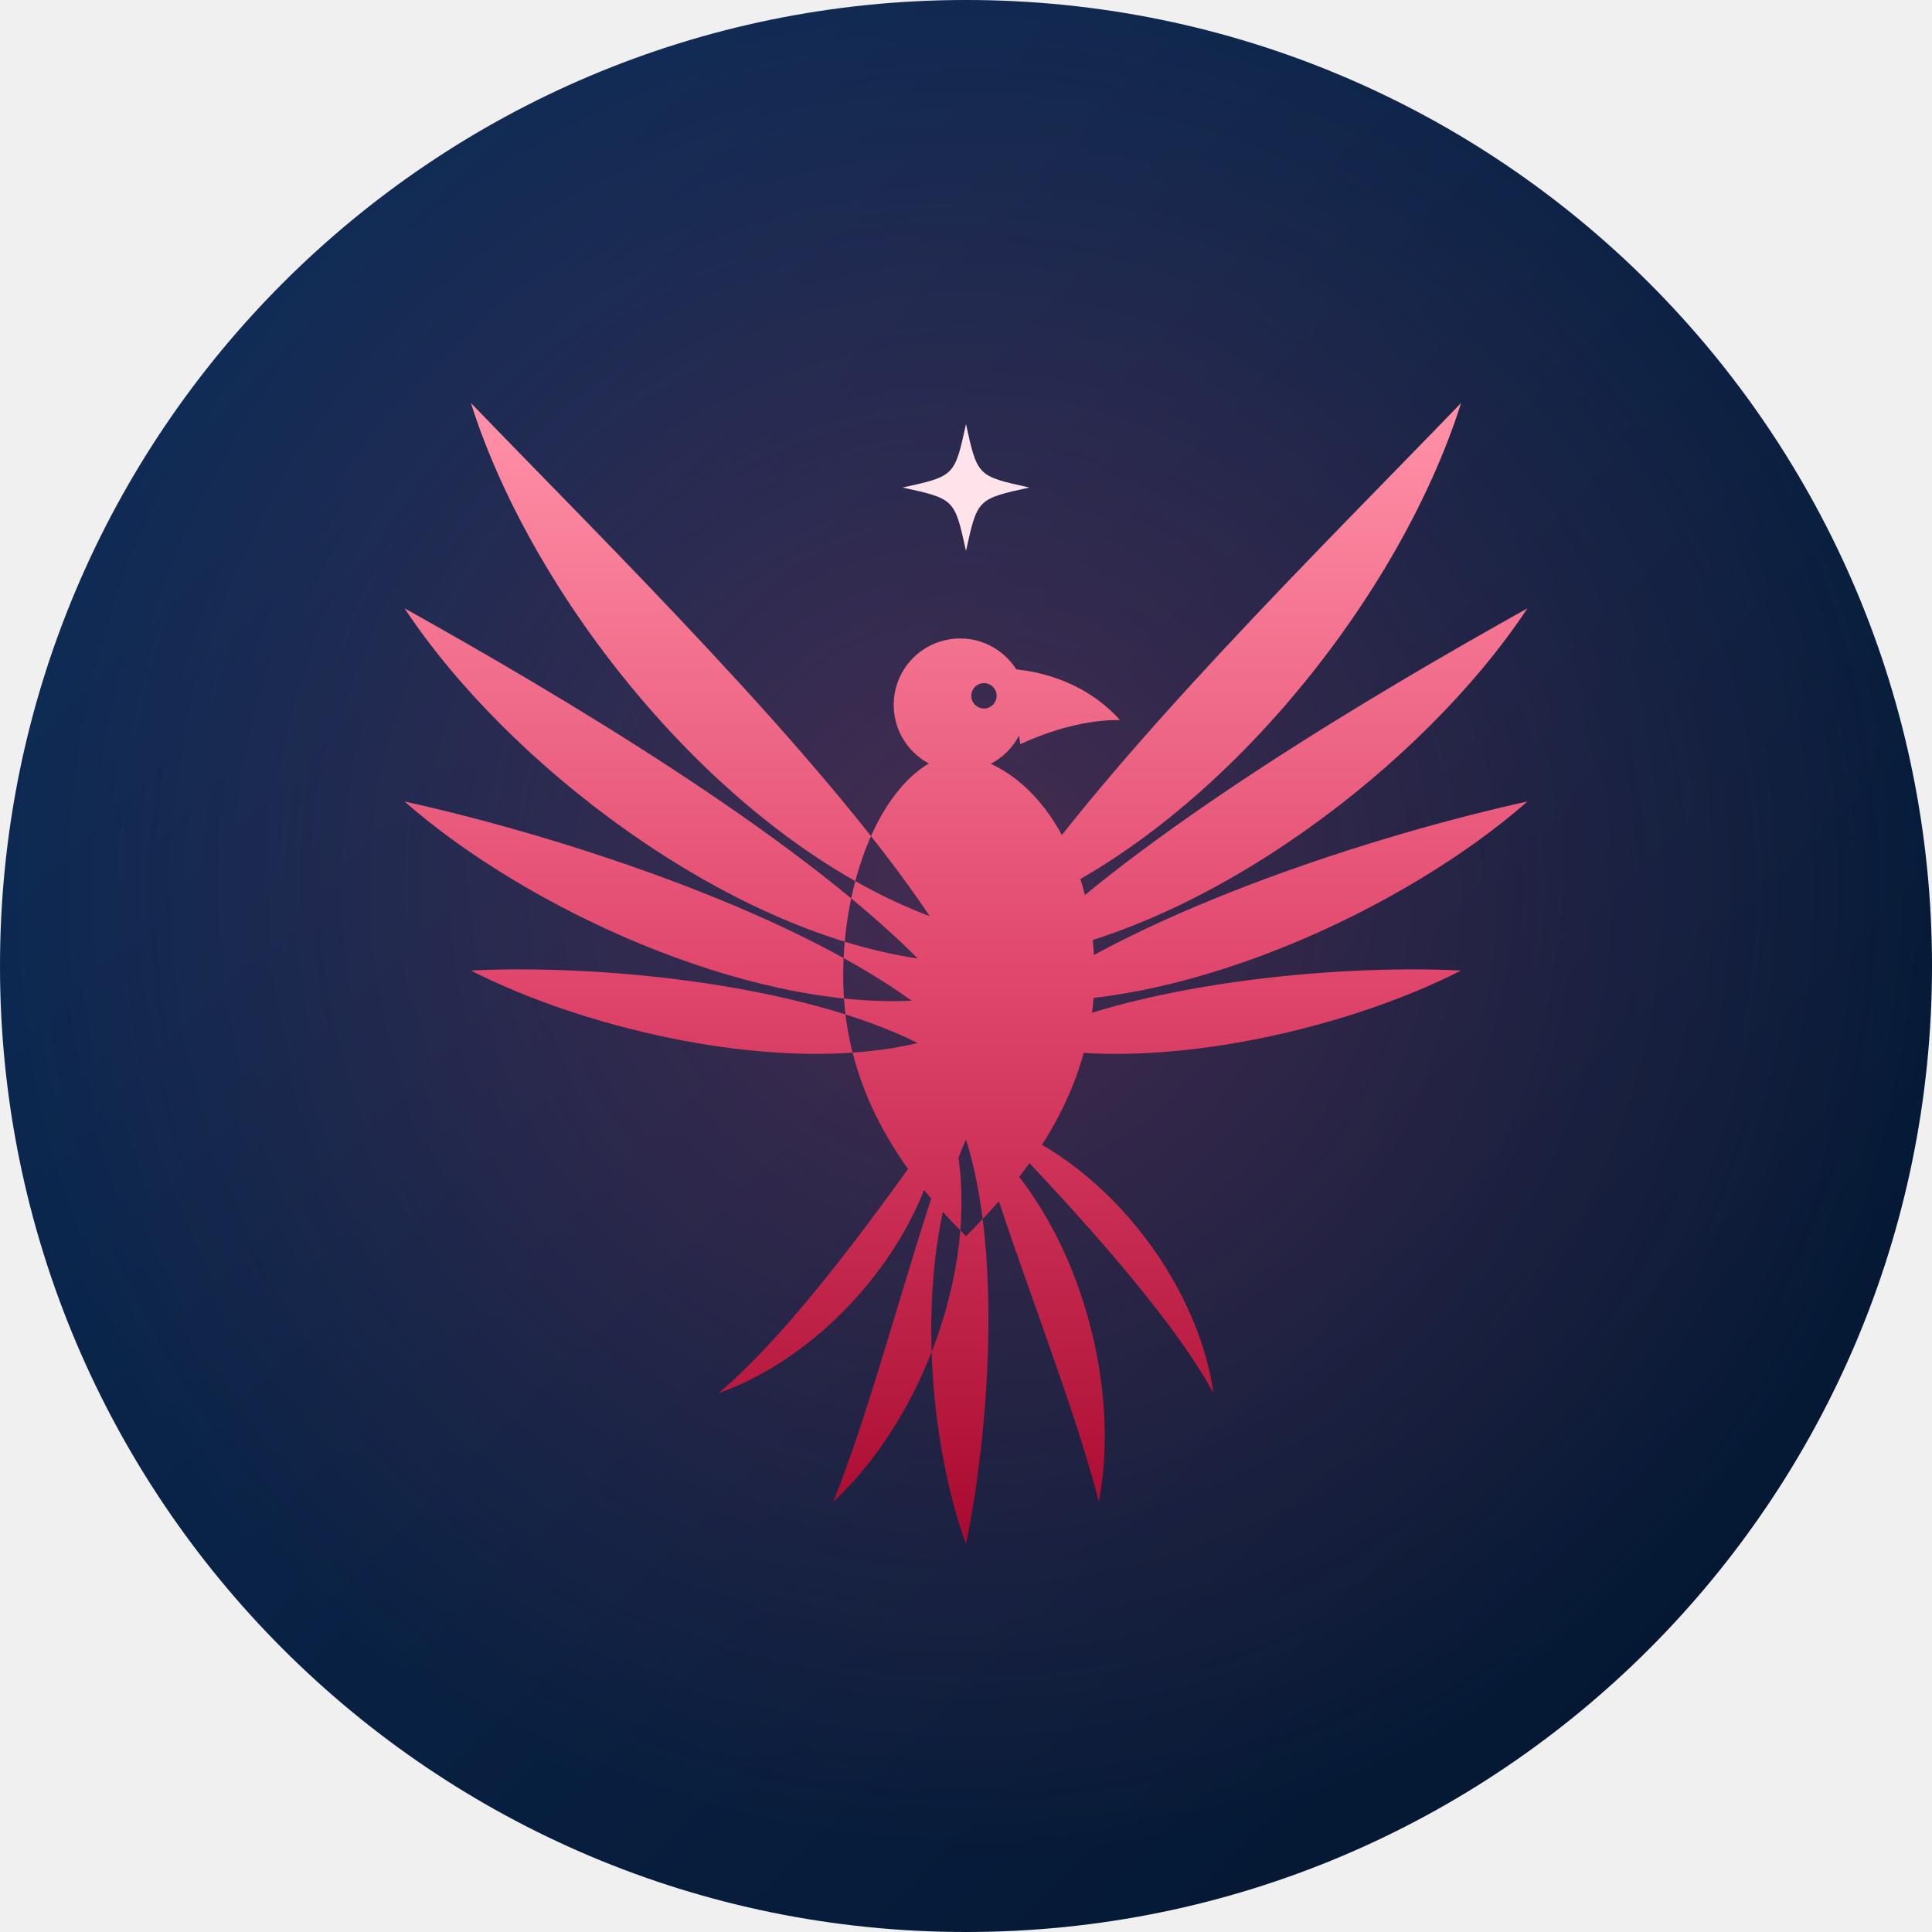
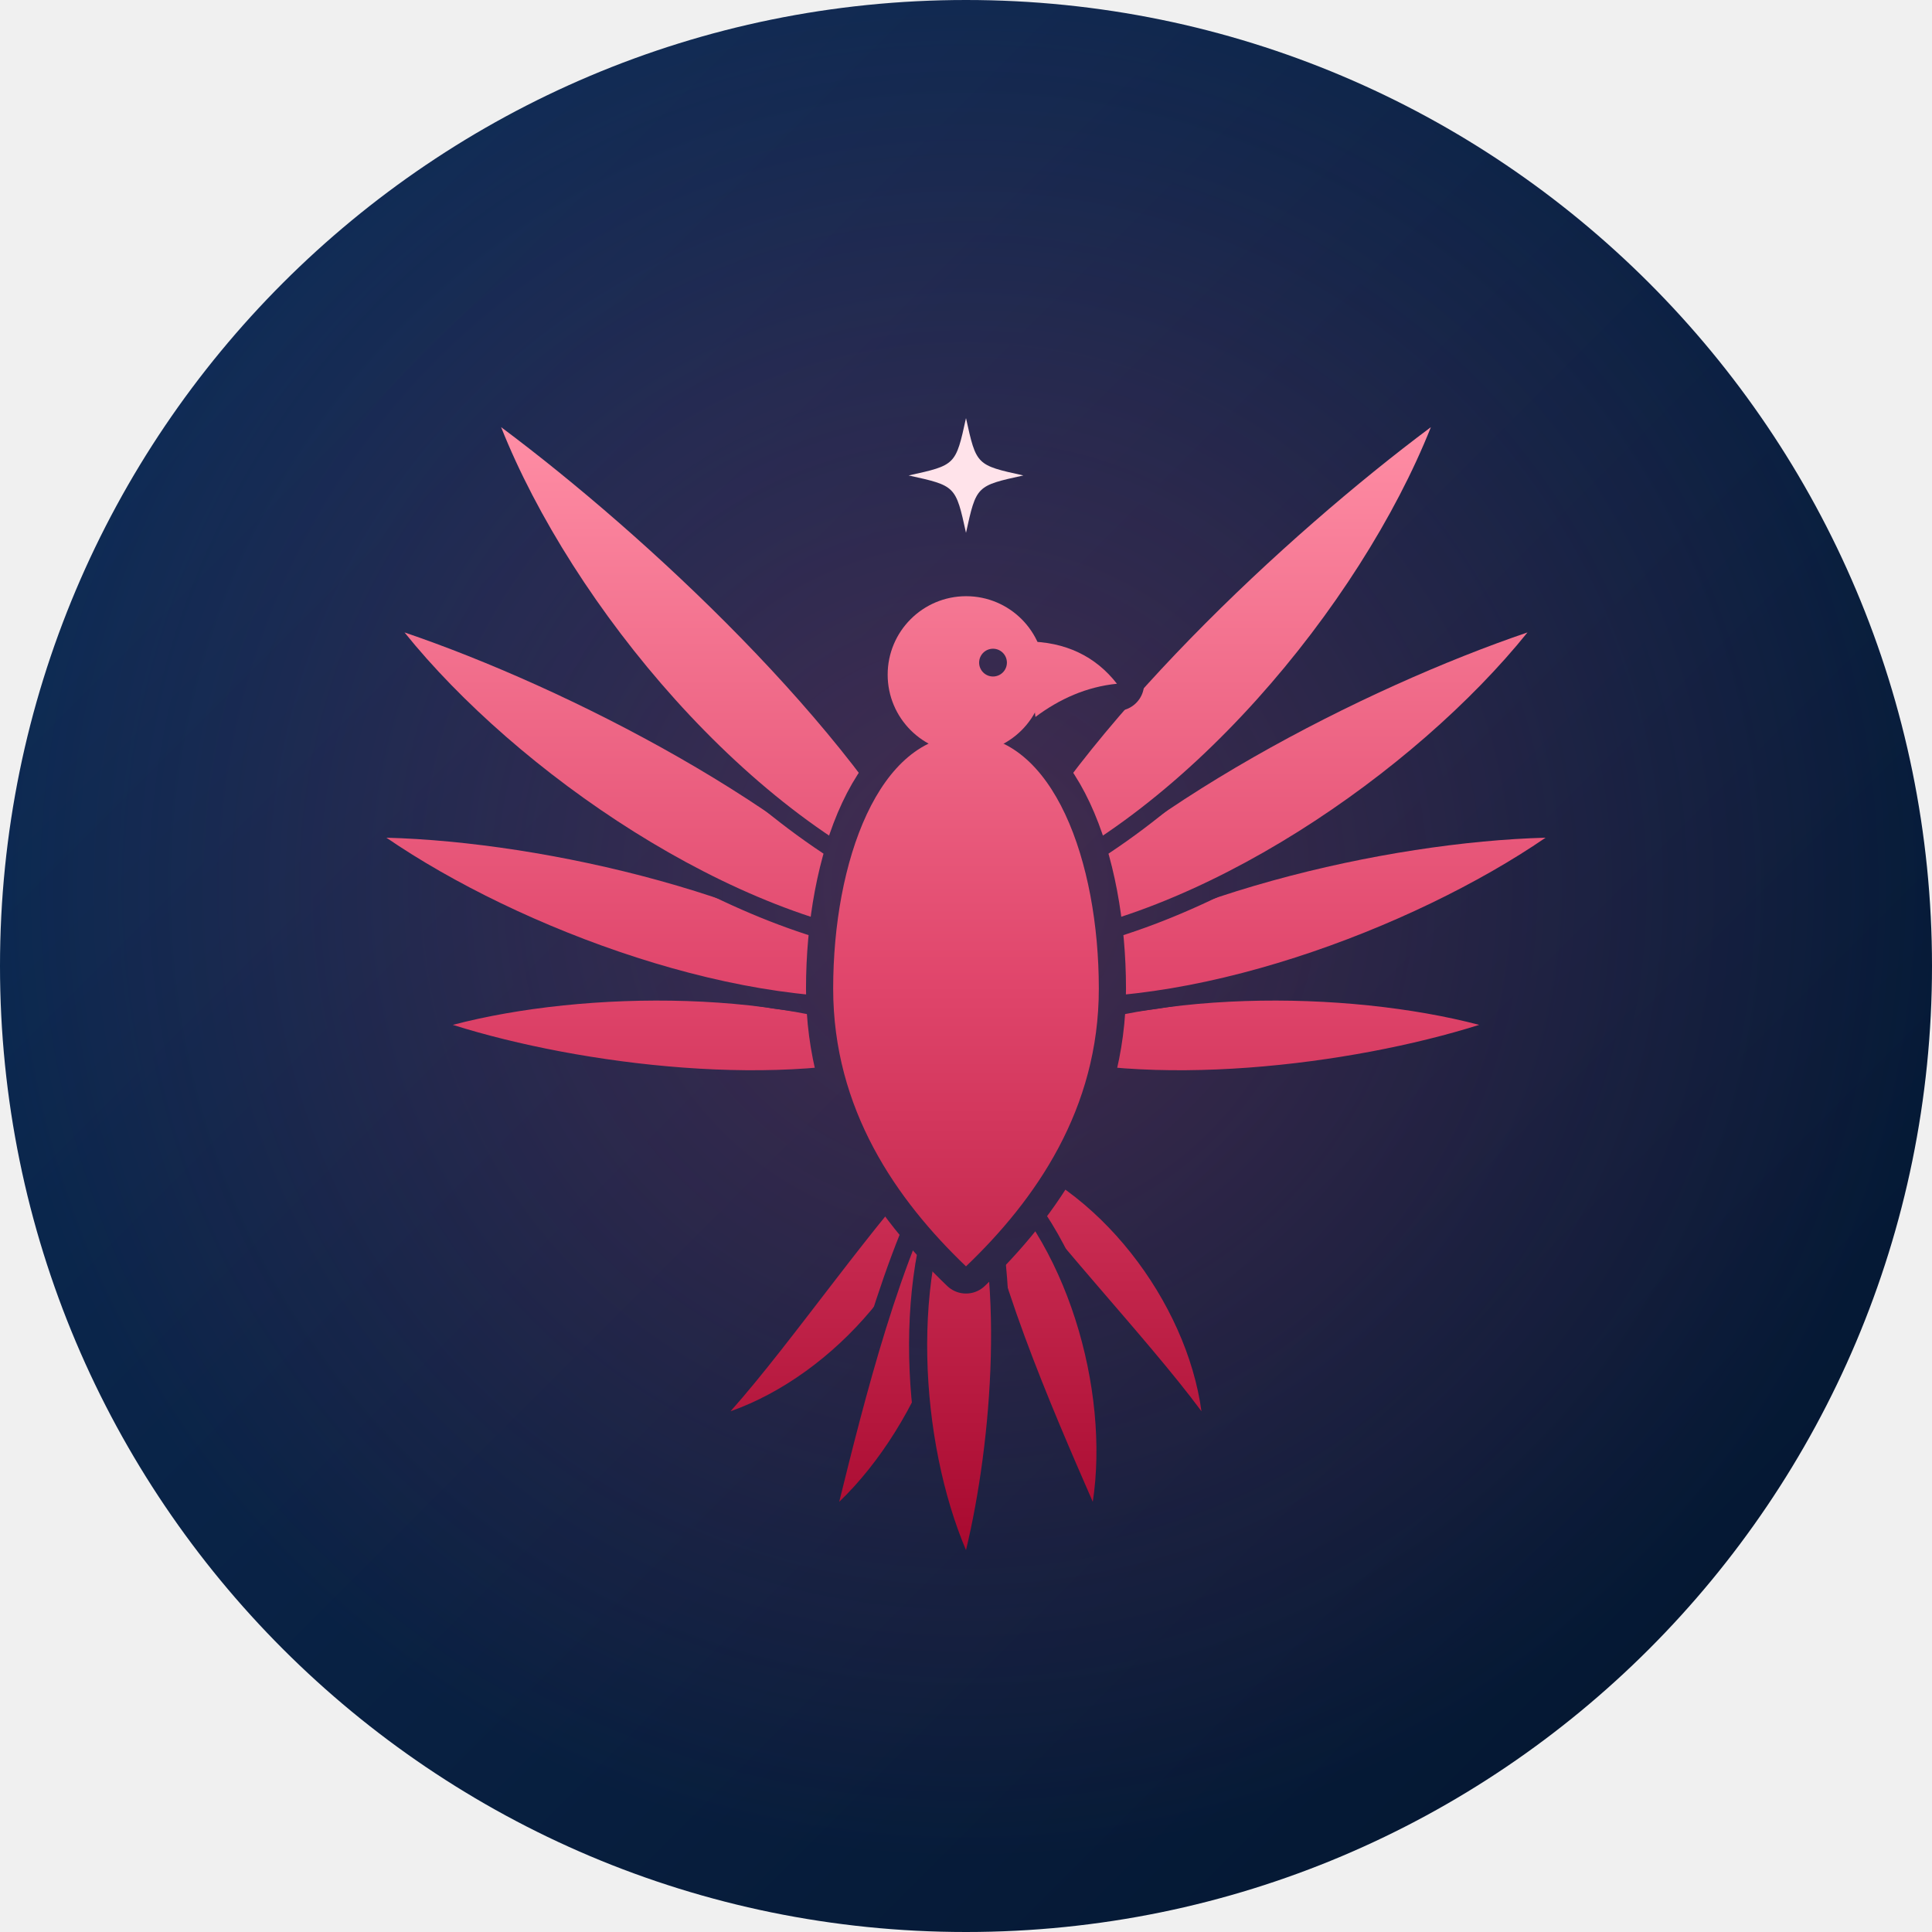
<svg xmlns="http://www.w3.org/2000/svg" viewBox="0 0 512 512" width="512" height="512">
  <defs>
    <linearGradient id="bg" x1="0" y1="0" x2="1" y2="1">
      <stop offset="0" stop-color="#0E2F5C" />
      <stop offset="1" stop-color="#03142C" />
    </linearGradient>
-     <linearGradient id="g" x1="0" y1="99" x2="0" y2="470" gradientUnits="userSpaceOnUse">
+     <linearGradient id="g" x1="0" y1="93" x2="0" y2="468" gradientUnits="userSpaceOnUse">
      <stop offset="0" stop-color="#FF8FA6" />
      <stop offset=".5" stop-color="#E0456B" />
      <stop offset="1" stop-color="#A8092F" />
    </linearGradient>
    <radialGradient id="glow" cx=".5" cy=".46" r=".5">
      <stop offset="0" stop-color="#E0456B" stop-opacity=".28" />
      <stop offset="1" stop-color="#E0456B" stop-opacity="0" />
    </radialGradient>
  </defs>
  <rect width="512" height="512" rx="256" fill="url(#bg)" />
  <rect width="512" height="512" rx="256" fill="url(#glow)" />
-   <g transform="translate(256 256) scale(0.8) translate(-256 -278.5)">
-     <path d="M244 262 C208.1 208.4 136.3 138 92 92 C113.1 158.8 176.5 236.7 244 262Z M268 262 C303.9 208.4 375.7 138 420 92 C398.9 158.8 335.5 236.7 268 262Z M240 276 C198.6 234.4 120.5 188.2 70 160 C104.3 211.9 176.6 266.7 240 276Z M272 276 C313.4 234.4 391.5 188.2 442 160 C407.7 211.9 335.4 266.7 272 276Z M238 290 C195.7 259.4 120 235 70 224 C110.4 259.5 182.7 292.6 238 290Z M274 290 C316.3 259.4 392 235 442 224 C401.6 259.5 329.3 292.6 274 290Z M240 304 C200.6 284.4 134.9 277.9 92 280 C131.3 300.1 195.7 314.7 240 304Z M272 304 C311.4 284.4 377.1 277.9 420 280 C380.7 300.1 316.3 314.7 272 304Z M256 336 C239 373.5 242.4 432.5 256 470 C263.7 432.5 267.9 373.5 256 336Z M252 334 C261.7 375 242.2 428.1 212 456 C225.6 422.6 239.1 367.6 252 334Z M260 334 C292.1 361.3 307.8 415.6 300 456 C291.2 421.1 269.5 368.7 260 334Z M248 330 C243.5 368.5 210 407.4 174 420 C199.4 398.6 229.1 356.7 248 330Z M264 330 C300.9 341.9 332.6 382.2 338 420 C322 391 286.5 353.7 264 330Z M252 208 C284 212 302 252 298 292 C294 326 274 350 256 368 C240 352 220 328 216 294 C212 258 226 214 252 208Z M270 180 C285 181 298 187 307 197 C296 197 285 200 274 205 Z" fill="url(#g)" />
-     <path d="M254 170 a22 22 0 1 0 0.1 0Z M262 184.8 a4.2 4.2 0 1 1 -0.1 0Z" fill="url(#g)" fill-rule="evenodd" />
-     <path d="M256 99 C259.78 116.22 259.78 116.22 277 120 C259.78 123.78 259.78 123.78 256 141 C252.22 123.78 252.22 123.78 235 120 C252.22 116.22 252.22 116.22 256 99Z" fill="#FFE3EA" />
+   <g transform="translate(256 256) scale(0.8) translate(-256 -274.5)">
+     <defs>
+       <mask id="hm7-0" maskUnits="userSpaceOnUse" x="0" y="0" width="512" height="512">
+         <rect width="512" height="512" fill="#fff" />
+         <path d="M256 198 C285 198 300 240 300 282 C300 322 279 352 256 374 C233 352 212 322 212 282 C212 240 227 198 256 198Z M276 167 C289 167 299 172 306 181 C296 182 287 186 279 192Z M256 152 a26 26 0 1 0 0.1 0Z" fill="#000" stroke="#000" stroke-width="18" stroke-linejoin="round" />
+       </mask>
+       <mask id="hm7-1" maskUnits="userSpaceOnUse" x="0" y="0" width="512" height="512">
+         <rect width="512" height="512" fill="#fff" />
+         <path d="M256 198 C285 198 300 240 300 282 C300 322 279 352 256 374 C233 352 212 322 212 282 C212 240 227 198 256 198Z M276 167 C289 167 299 172 306 181 C296 182 287 186 279 192Z M256 152 a26 26 0 1 0 0.1 0Z" fill="#000" stroke="#000" stroke-width="18" stroke-linejoin="round" />
+         <path d="M246 250 C218.1 195.3 150.1 131.9 102 96 C125.4 154.9 184.6 226.6 246 250Z" fill="#000" stroke="#000" stroke-width="12" stroke-linejoin="round" />
+       </mask>
+       <mask id="hm7-2" maskUnits="userSpaceOnUse" x="0" y="0" width="512" height="512">
+         <rect width="512" height="512" fill="#fff" />
+         <path d="M256 198 C285 198 300 240 300 282 C300 322 279 352 256 374 C233 352 212 322 212 282 C212 240 227 198 256 198Z M276 167 C289 167 299 172 306 181 C296 182 287 186 279 192Z M256 152 a26 26 0 1 0 0.1 0Z" fill="#000" stroke="#000" stroke-width="18" stroke-linejoin="round" />
+         <path d="M246 250 C218.1 195.3 150.1 131.9 102 96 C125.4 154.9 184.6 226.6 246 250Z" fill="#000" stroke="#000" stroke-width="12" stroke-linejoin="round" />
+         <path d="M240 266 C201.7 222 123.8 182.3 70 164 C107.1 210.1 178.9 259.9 240 266Z" fill="#000" stroke="#000" stroke-width="12" stroke-linejoin="round" />
+       </mask>
+       <mask id="hm7-3" maskUnits="userSpaceOnUse" x="0" y="0" width="512" height="512">
+         <rect width="512" height="512" fill="#fff" />
+         <path d="M256 198 C285 198 300 240 300 282 C300 322 279 352 256 374 C233 352 212 322 212 282 C212 240 227 198 256 198Z M276 167 C289 167 299 172 306 181 C296 182 287 186 279 192Z M256 152 a26 26 0 1 0 0.1 0Z" fill="#000" stroke="#000" stroke-width="18" stroke-linejoin="round" />
+         <path d="M246 250 C218.1 195.3 150.1 131.9 102 96 C125.4 154.9 184.6 226.6 246 250Z" fill="#000" stroke="#000" stroke-width="12" stroke-linejoin="round" />
+         <path d="M240 266 C201.7 222 123.8 182.3 70 164 C107.1 210.1 178.9 259.9 240 266Z" fill="#000" stroke="#000" stroke-width="12" stroke-linejoin="round" />
+         <path d="M238 284 C194.7 251.2 116.6 233.4 64 232 C108.1 262.2 183 290.3 238 284Z" fill="#000" stroke="#000" stroke-width="12" stroke-linejoin="round" />
+       </mask>
+       <mask id="hm7-4" maskUnits="userSpaceOnUse" x="0" y="0" width="512" height="512">
+         <rect width="512" height="512" fill="#fff" />
+         <path d="M256 198 C285 198 300 240 300 282 C300 322 279 352 256 374 C233 352 212 322 212 282 C212 240 227 198 256 198Z M276 167 C289 167 299 172 306 181 C296 182 287 186 279 192Z M256 152 a26 26 0 1 0 0.1 0Z" fill="#000" stroke="#000" stroke-width="18" stroke-linejoin="round" />
+       </mask>
+       <mask id="hm7-5" maskUnits="userSpaceOnUse" x="0" y="0" width="512" height="512">
+         <rect width="512" height="512" fill="#fff" />
+         <path d="M256 198 C285 198 300 240 300 282 C300 322 279 352 256 374 C233 352 212 322 212 282 C212 240 227 198 256 198Z M276 167 C289 167 299 172 306 181 C296 182 287 186 279 192Z M256 152 a26 26 0 1 0 0.1 0Z" fill="#000" stroke="#000" stroke-width="18" stroke-linejoin="round" />
+         <path d="M266 250 C293.9 195.3 361.9 131.9 410 96 C386.6 154.9 327.4 226.6 266 250Z" fill="#000" stroke="#000" stroke-width="12" stroke-linejoin="round" />
+       </mask>
+       <mask id="hm7-6" maskUnits="userSpaceOnUse" x="0" y="0" width="512" height="512">
+         <rect width="512" height="512" fill="#fff" />
+         <path d="M256 198 C285 198 300 240 300 282 C300 322 279 352 256 374 C233 352 212 322 212 282 C212 240 227 198 256 198Z M276 167 C289 167 299 172 306 181 C296 182 287 186 279 192Z M256 152 a26 26 0 1 0 0.1 0Z" fill="#000" stroke="#000" stroke-width="18" stroke-linejoin="round" />
+         <path d="M266 250 C293.9 195.3 361.9 131.9 410 96 C386.6 154.9 327.4 226.6 266 250Z" fill="#000" stroke="#000" stroke-width="12" stroke-linejoin="round" />
+         <path d="M272 266 C310.3 222 388.2 182.3 442 164 C404.9 210.1 333.1 259.9 272 266Z" fill="#000" stroke="#000" stroke-width="12" stroke-linejoin="round" />
+       </mask>
+       <mask id="hm7-7" maskUnits="userSpaceOnUse" x="0" y="0" width="512" height="512">
+         <rect width="512" height="512" fill="#fff" />
+         <path d="M256 198 C285 198 300 240 300 282 C300 322 279 352 256 374 C233 352 212 322 212 282 C212 240 227 198 256 198Z M276 167 C289 167 299 172 306 181 C296 182 287 186 279 192Z M256 152 a26 26 0 1 0 0.1 0Z" fill="#000" stroke="#000" stroke-width="18" stroke-linejoin="round" />
+         <path d="M266 250 C293.9 195.3 361.9 131.9 410 96 C386.6 154.9 327.4 226.6 266 250Z" fill="#000" stroke="#000" stroke-width="12" stroke-linejoin="round" />
+         <path d="M272 266 C310.3 222 388.2 182.3 442 164 C404.9 210.1 333.1 259.9 272 266Z" fill="#000" stroke="#000" stroke-width="12" stroke-linejoin="round" />
+         <path d="M274 284 C317.3 251.2 395.4 233.4 448 232 C403.9 262.2 329 290.3 274 284Z" fill="#000" stroke="#000" stroke-width="12" stroke-linejoin="round" />
+       </mask>
+       <mask id="hm7-8" maskUnits="userSpaceOnUse" x="0" y="0" width="512" height="512">
+         <rect width="512" height="512" fill="#fff" />
+         <path d="M256 198 C285 198 300 240 300 282 C300 322 279 352 256 374 C233 352 212 322 212 282 C212 240 227 198 256 198Z M276 167 C289 167 299 172 306 181 C296 182 287 186 279 192Z M256 152 a26 26 0 1 0 0.1 0Z" fill="#000" stroke="#000" stroke-width="18" stroke-linejoin="round" />
+       </mask>
+       <mask id="hm7-9" maskUnits="userSpaceOnUse" x="0" y="0" width="512" height="512">
+         <rect width="512" height="512" fill="#fff" />
+         <path d="M256 198 C285 198 300 240 300 282 C300 322 279 352 256 374 C233 352 212 322 212 282 C212 240 227 198 256 198Z M276 167 C289 167 299 172 306 181 C296 182 287 186 279 192Z M256 152 a26 26 0 1 0 0.1 0Z" fill="#000" stroke="#000" stroke-width="18" stroke-linejoin="round" />
+         <path d="M256 340 C237 375.8 240.8 432.2 256 468 C264.6 432.2 269.3 375.8 256 340Z" fill="#000" stroke="#000" stroke-width="12" stroke-linejoin="round" />
+       </mask>
+       <mask id="hm7-10" maskUnits="userSpaceOnUse" x="0" y="0" width="512" height="512">
+         <rect width="512" height="512" fill="#fff" />
+         <path d="M256 198 C285 198 300 240 300 282 C300 322 279 352 256 374 C233 352 212 322 212 282 C212 240 227 198 256 198Z M276 167 C289 167 299 172 306 181 C296 182 287 186 279 192Z M256 152 a26 26 0 1 0 0.1 0Z" fill="#000" stroke="#000" stroke-width="18" stroke-linejoin="round" />
+         <path d="M256 340 C237 375.8 240.8 432.2 256 468 C264.6 432.2 269.3 375.8 256 340Z" fill="#000" stroke="#000" stroke-width="12" stroke-linejoin="round" />
+         <path d="M252 340 C260.3 377.8 240.9 426.2 214 452 C222 419.7 234.5 369 252 340Z" fill="#000" stroke="#000" stroke-width="12" stroke-linejoin="round" />
+       </mask>
+       <mask id="hm7-11" maskUnits="userSpaceOnUse" x="0" y="0" width="512" height="512">
+         <rect width="512" height="512" fill="#fff" />
+         <path d="M256 198 C285 198 300 240 300 282 C300 322 279 352 256 374 C233 352 212 322 212 282 C212 240 227 198 256 198Z M276 167 C289 167 299 172 306 181 C296 182 287 186 279 192Z M256 152 a26 26 0 1 0 0.1 0Z" fill="#000" stroke="#000" stroke-width="18" stroke-linejoin="round" />
+         <path d="M256 340 C237 375.8 240.8 432.2 256 468 C264.6 432.2 269.3 375.8 256 340Z" fill="#000" stroke="#000" stroke-width="12" stroke-linejoin="round" />
+       </mask>
+       <mask id="hm7-12" maskUnits="userSpaceOnUse" x="0" y="0" width="512" height="512">
+         <rect width="512" height="512" fill="#fff" />
+         <path d="M256 198 C285 198 300 240 300 282 C300 322 279 352 256 374 C233 352 212 322 212 282 C212 240 227 198 256 198Z M276 167 C289 167 299 172 306 181 C296 182 287 186 279 192Z M256 152 a26 26 0 1 0 0.1 0Z" fill="#000" stroke="#000" stroke-width="18" stroke-linejoin="round" />
+         <path d="M256 340 C237 375.8 240.8 432.2 256 468 C264.6 432.2 269.3 375.8 256 340Z" fill="#000" stroke="#000" stroke-width="12" stroke-linejoin="round" />
+         <path d="M260 340 C289.6 364.9 303.6 415.1 298 452 C284.7 421.5 263.8 373.7 260 340Z" fill="#000" stroke="#000" stroke-width="12" stroke-linejoin="round" />
+       </mask>
+     </defs>
+     <path d="M246 250 C218.1 195.3 150.1 131.9 102 96 C125.4 154.9 184.6 226.6 246 250Z" fill="url(#g)" mask="url(#hm7-0)" />
+     <path d="M240 266 C201.7 222 123.8 182.3 70 164 C107.1 210.1 178.9 259.9 240 266Z" fill="url(#g)" mask="url(#hm7-1)" />
+     <path d="M238 284 C194.7 251.2 116.6 233.4 64 232 C108.1 262.2 183 290.3 238 284Z" fill="url(#g)" mask="url(#hm7-2)" />
+     <path d="M240 302 C197.8 281.8 129.8 282.5 86 294 C128.5 307.4 196 315.7 240 302Z" fill="url(#g)" mask="url(#hm7-3)" />
+     <path d="M266 250 C293.9 195.3 361.9 131.9 410 96 C386.6 154.9 327.4 226.6 266 250Z" fill="url(#g)" mask="url(#hm7-4)" />
+     <path d="M272 266 C310.3 222 388.2 182.3 442 164 C404.9 210.1 333.1 259.9 272 266Z" fill="url(#g)" mask="url(#hm7-5)" />
+     <path d="M274 284 C317.3 251.2 395.4 233.4 448 232 C403.9 262.2 329 290.3 274 284Z" fill="url(#g)" mask="url(#hm7-6)" />
+     <path d="M272 302 C314.2 281.8 382.2 282.5 426 294 C383.5 307.4 316 315.7 272 302Z" fill="url(#g)" mask="url(#hm7-7)" />
+     <path d="M256 340 C237 375.8 240.8 432.2 256 468 C264.6 432.2 269.3 375.8 256 340Z" fill="url(#g)" mask="url(#hm7-8)" />
+     <path d="M252 340 C260.3 377.8 240.9 426.2 214 452 C222 419.7 234.5 369 252 340Z" fill="url(#g)" mask="url(#hm7-9)" />
+     <path d="M248 336 C244.7 373.3 212.3 409.9 178 422 C198.7 398.8 226.2 358.3 248 336Z" fill="url(#g)" mask="url(#hm7-10)" />
+     <path d="M260 340 C289.6 364.9 303.6 415.1 298 452 C284.7 421.5 263.8 373.7 260 340Z" fill="url(#g)" mask="url(#hm7-11)" />
+     <path d="M264 336 C299.9 346.8 329.1 386 334 422 C315.5 397 281.4 361.8 264 336Z" fill="url(#g)" mask="url(#hm7-12)" />
+     <path d="M256 198 C285 198 300 240 300 282 C300 322 279 352 256 374 C233 352 212 322 212 282 C212 240 227 198 256 198Z M276 167 C289 167 299 172 306 181 C296 182 287 186 279 192Z" fill="url(#g)" />
+     <path d="M256 152 a26 26 0 1 0 0.1 0Z M265 169.4 a4.6 4.6 0 1 1 -0.1 0Z" fill="url(#g)" fill-rule="evenodd" />
+     <path d="M256 93 C259.42 108.58 259.42 108.58 275 112 C259.42 115.42 259.42 115.42 256 131 C252.58 115.42 252.58 115.42 237 112 C252.58 108.58 252.58 108.58 256 93Z" fill="#FFE3EA" />
  </g>
</svg>
